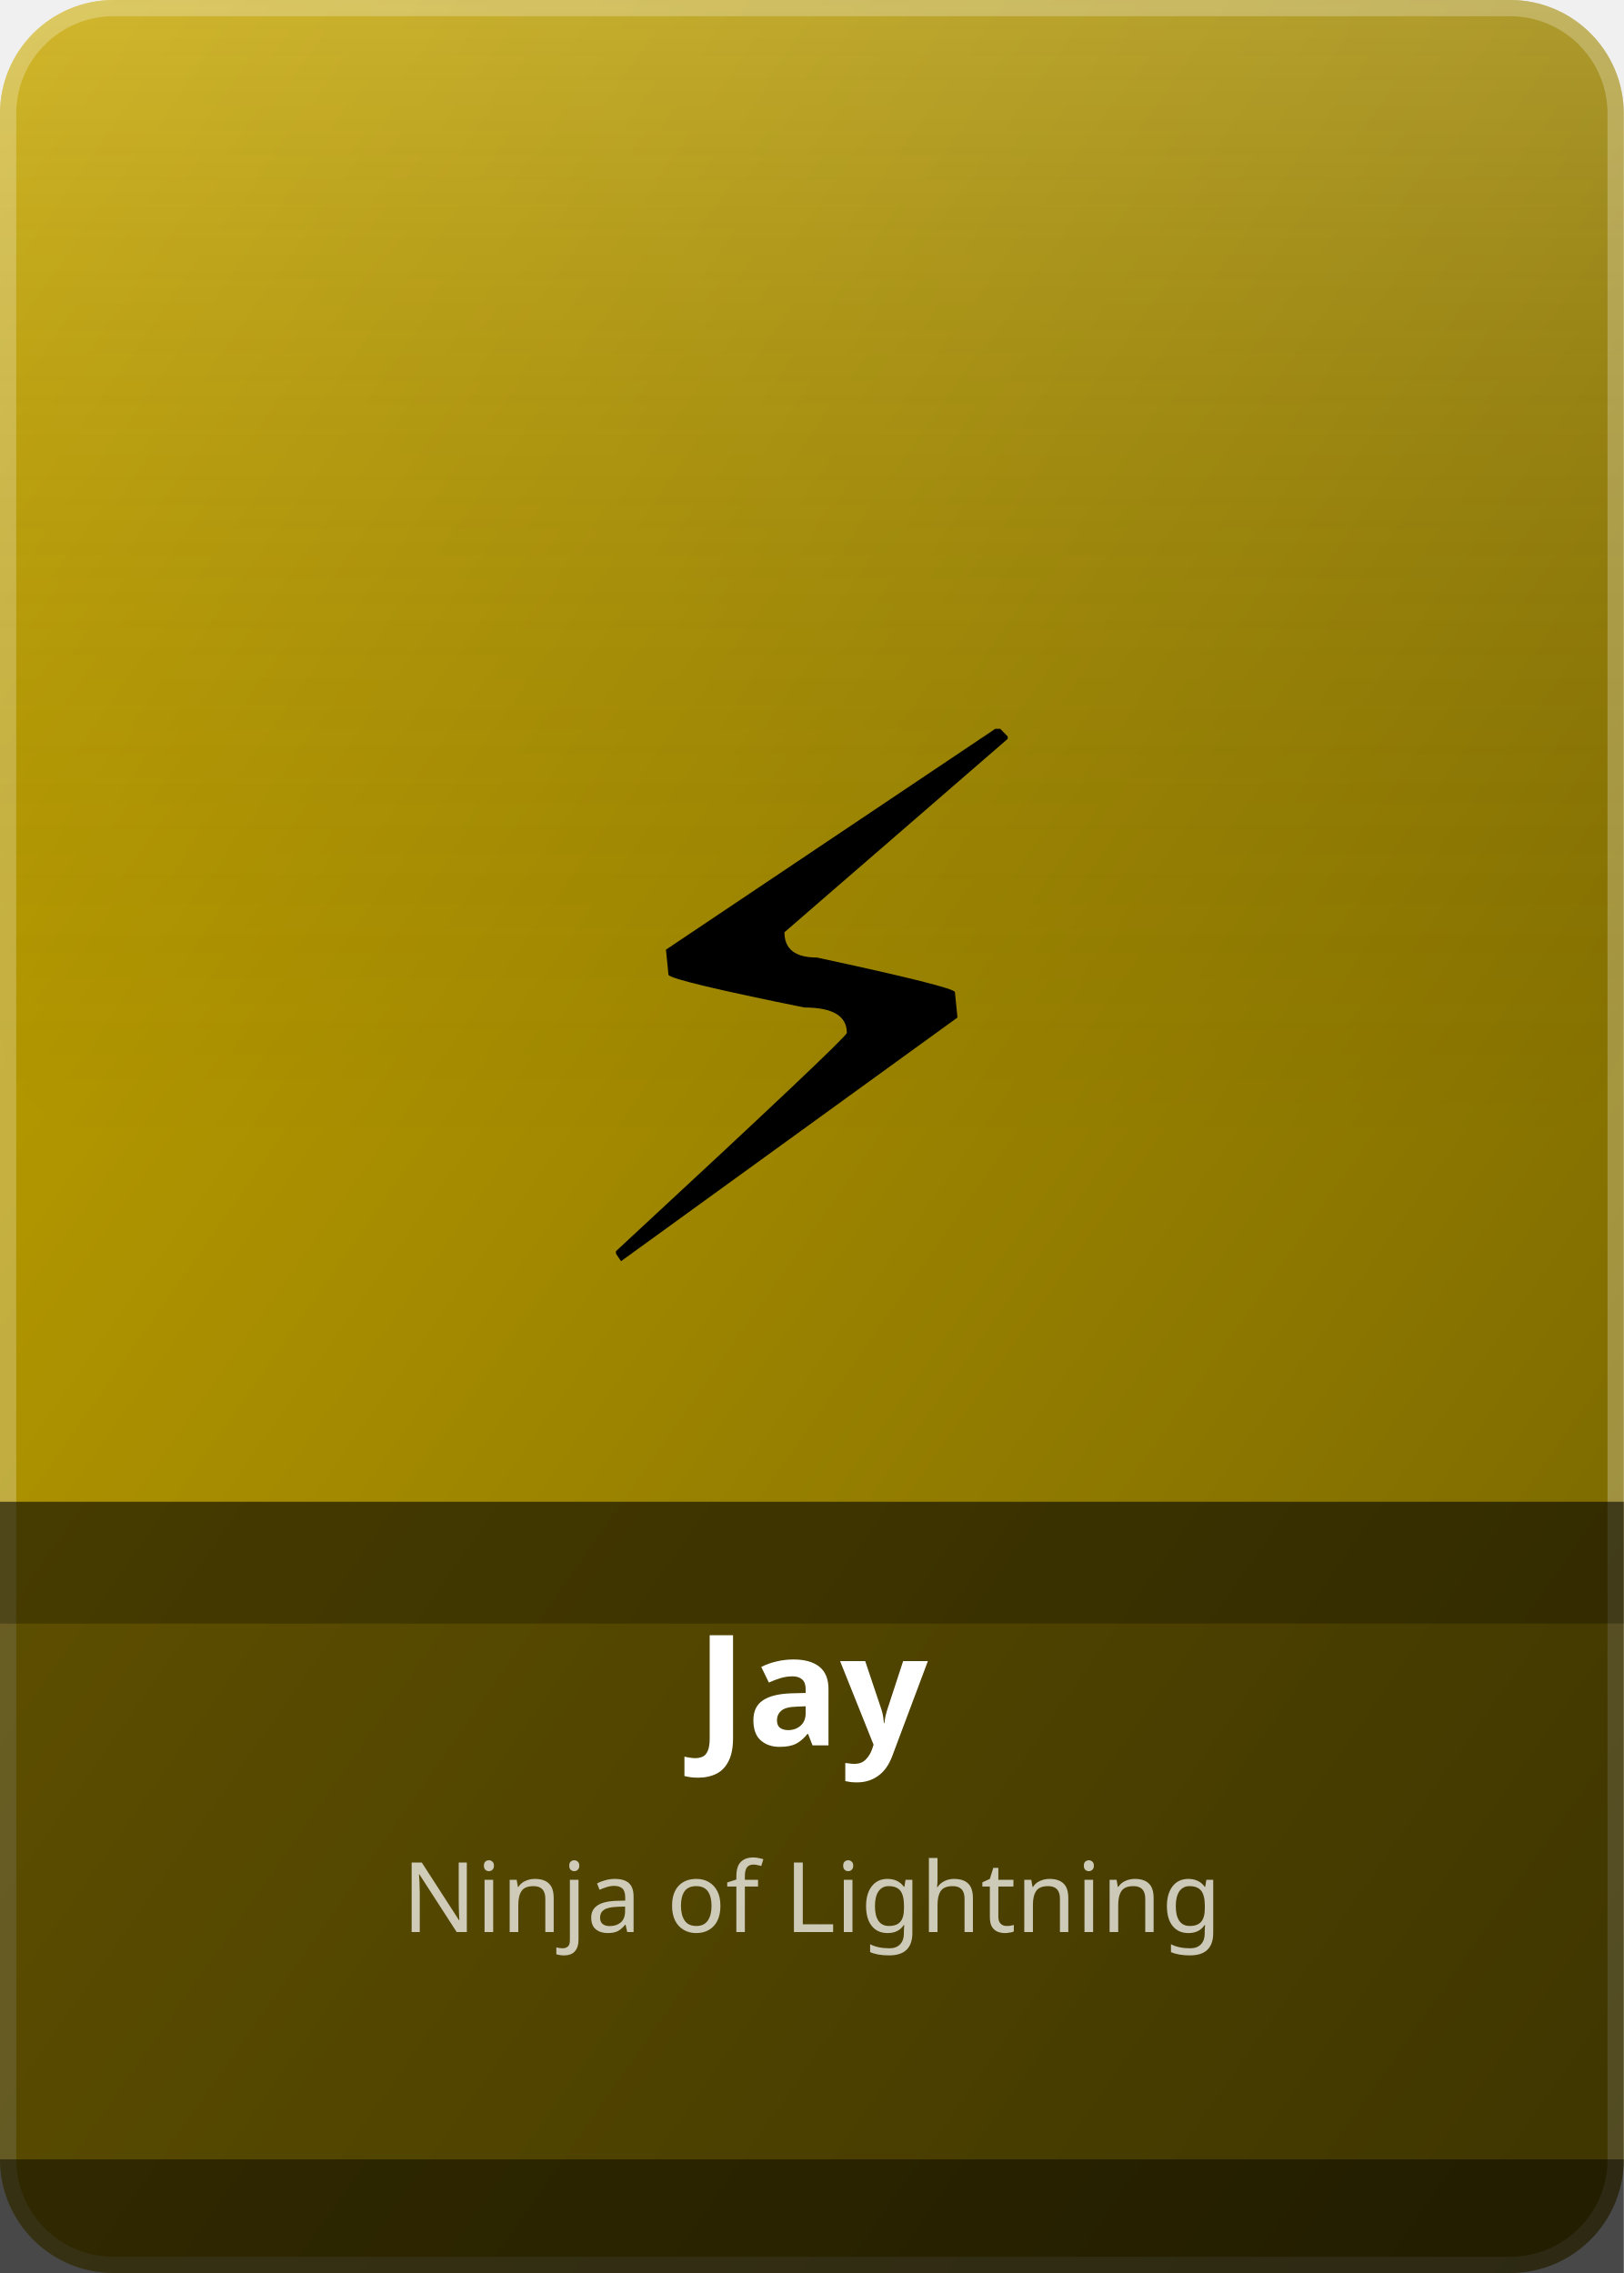
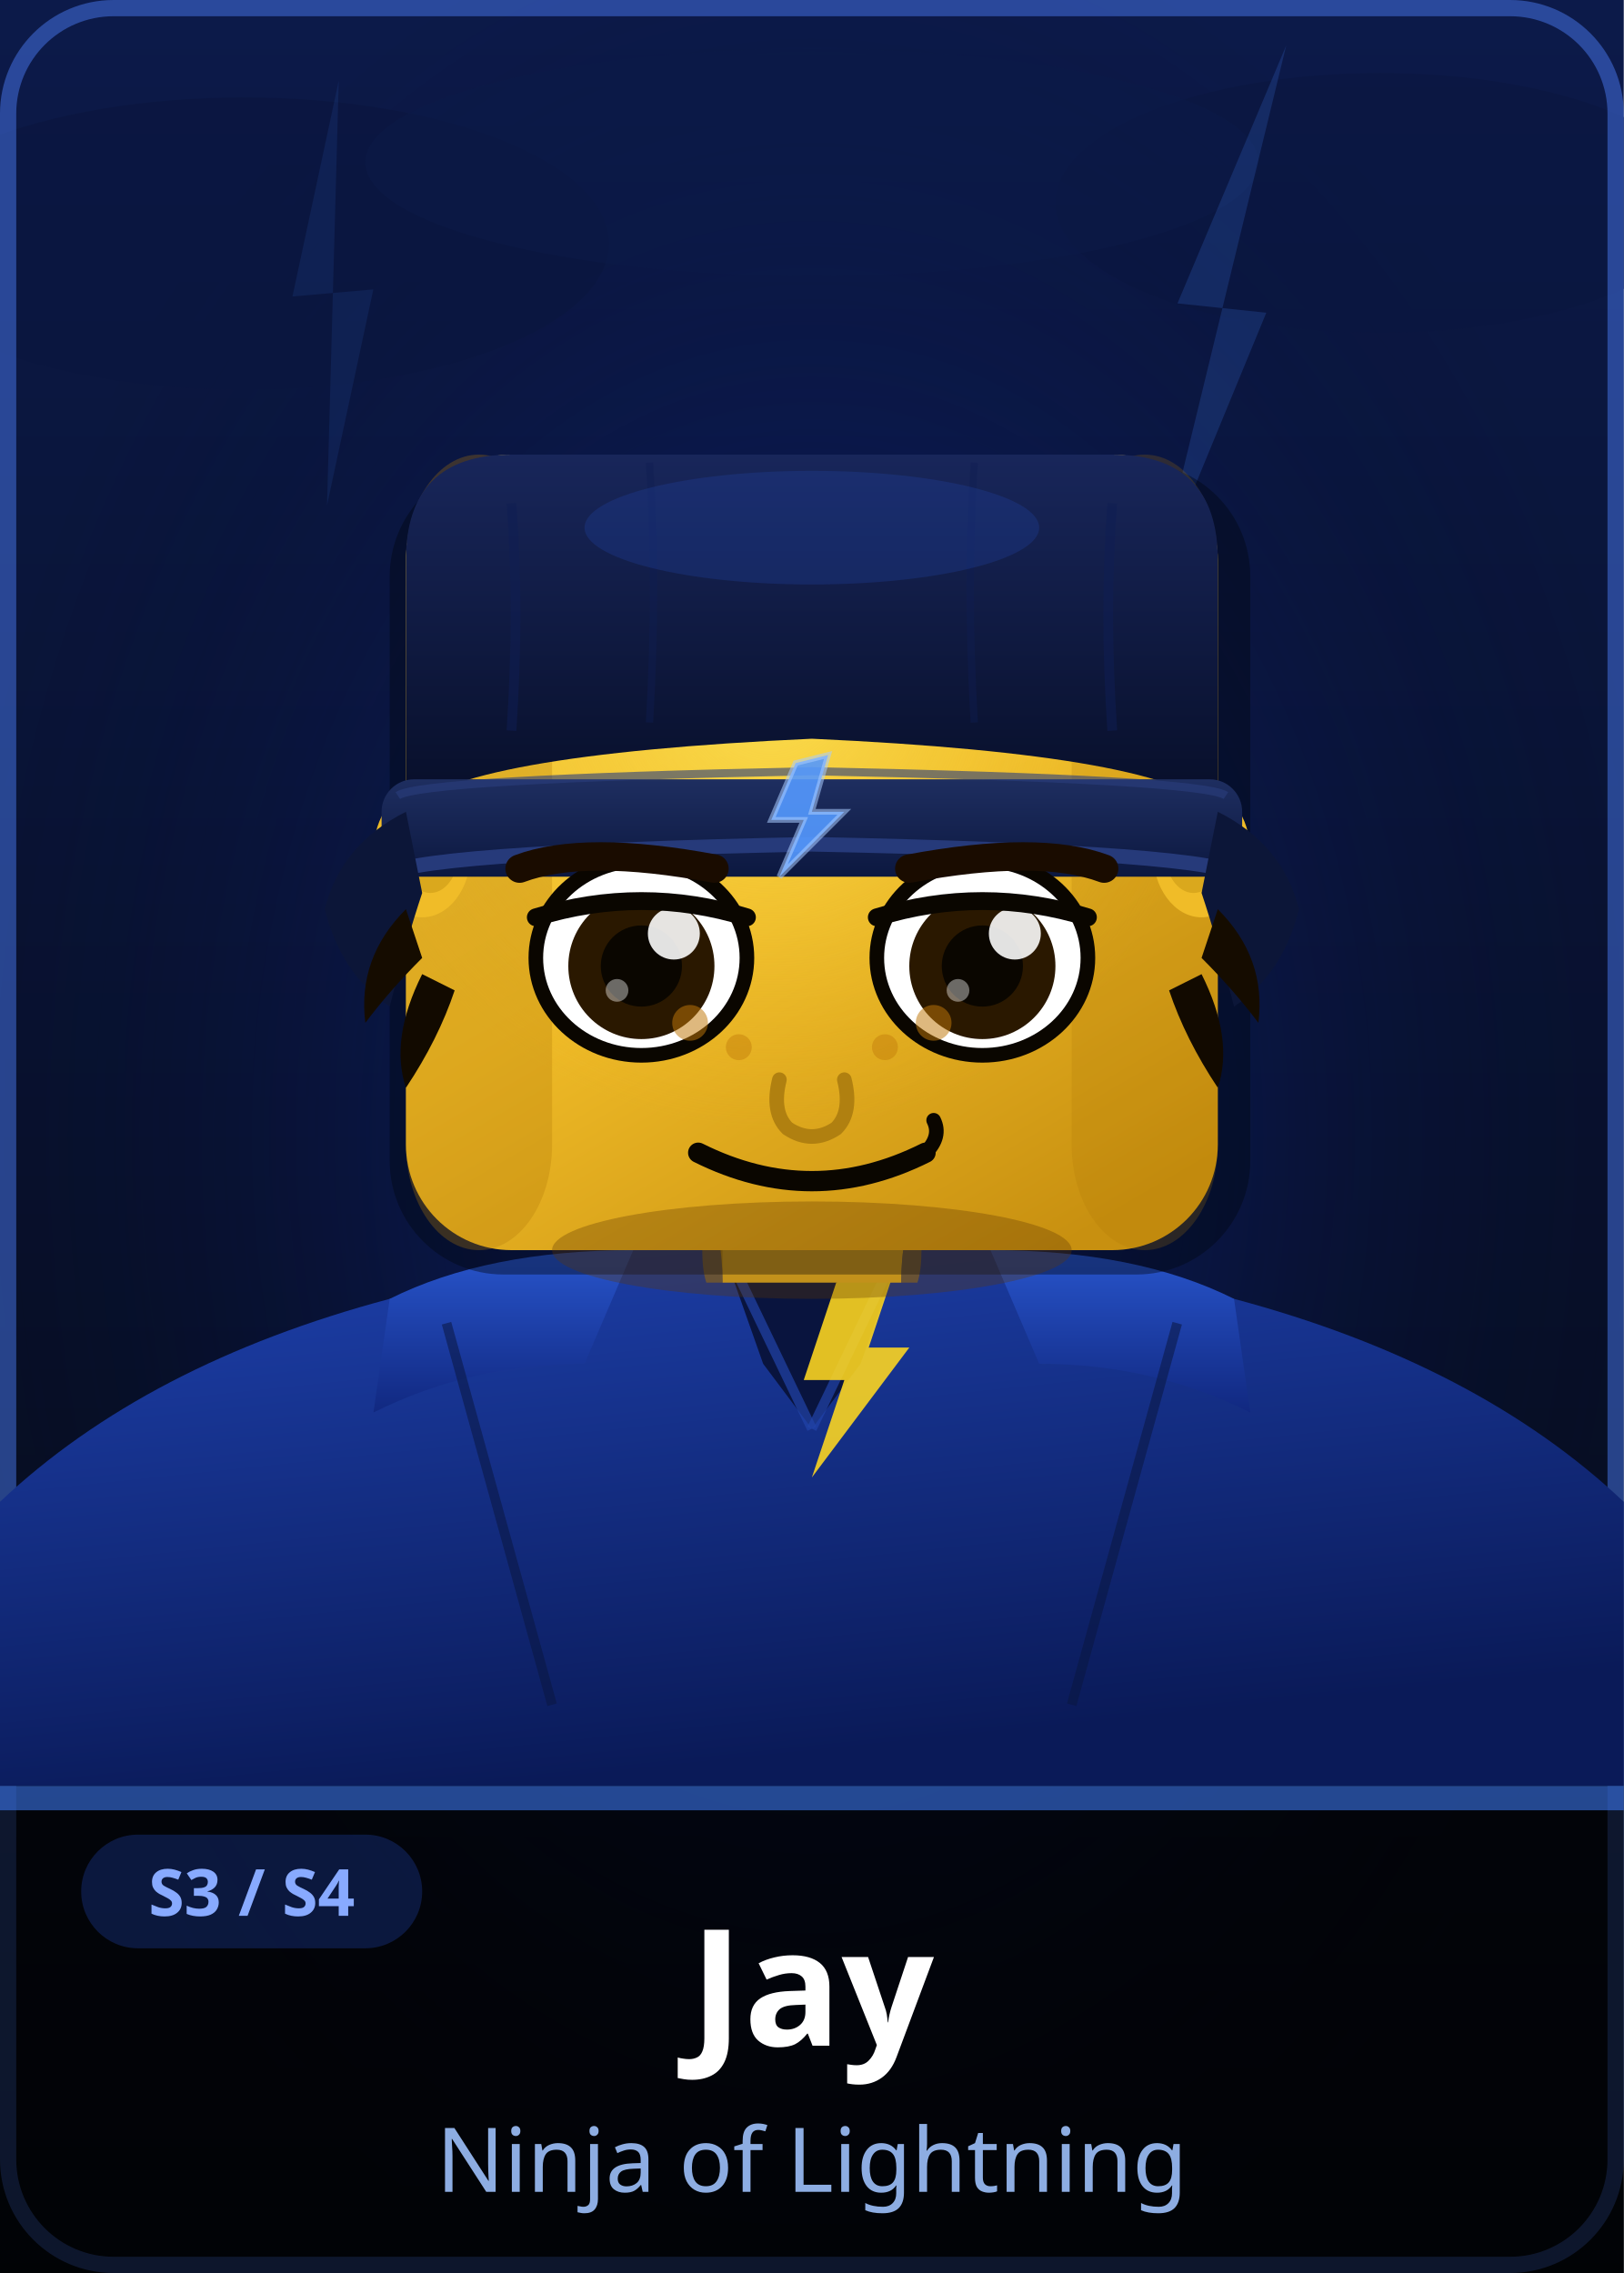
<svg xmlns="http://www.w3.org/2000/svg" viewBox="0 0 200 280" width="200" height="280">
  <defs>
-     <linearGradient id="bgjay" x1="0%" y1="0%" x2="100%" y2="100%">
-       <stop offset="0%" stop-color="#c8a800" />
-       <stop offset="100%" stop-color="#706000" />
+     <linearGradient id="bg" x1="0" y1="0" x2="0" y2="1" gradientUnits="objectBoundingBox">
+       <stop offset="0%" stop-color="#0c1a4a" />
+       <stop offset="100%" stop-color="#04080f" />
    </linearGradient>
-     <linearGradient id="shinejay" x1="0%" y1="0%" x2="0%" y2="100%">
-       <stop offset="0%" stop-color="rgba(255,255,255,0.18)" />
-       <stop offset="100%" stop-color="rgba(0,0,0,0)" />
+     <radialGradient id="elecglow" cx="50%" cy="50%" r="55%">
+       <stop offset="0%" stop-color="#1a44ff" stop-opacity="0.38" />
+       <stop offset="100%" stop-color="#000010" stop-opacity="0" />
+     </radialGradient>
+     <linearGradient id="faceBase" x1="0.2" y1="0" x2="0.8" y2="1" gradientUnits="objectBoundingBox">
+       <stop offset="0%" stop-color="#f8d040" />
+       <stop offset="50%" stop-color="#f0bc28" />
+       <stop offset="100%" stop-color="#c89010" />
+     </linearGradient>
+     <radialGradient id="faceLit" cx="45%" cy="30%" r="55%">
+       <stop offset="0%" stop-color="#ffe85a" stop-opacity="0.7" />
+       <stop offset="100%" stop-color="#f0bc28" stop-opacity="0" />
+     </radialGradient>
+     <linearGradient id="hatMain" x1="0" y1="0" x2="0" y2="1" gradientUnits="objectBoundingBox">
+       <stop offset="0%" stop-color="#18265a" />
+       <stop offset="100%" stop-color="#070e28" />
+     </linearGradient>
+     <linearGradient id="hatBand" x1="0" y1="0" x2="0" y2="1" gradientUnits="objectBoundingBox">
+       <stop offset="0%" stop-color="#1e2e60" />
+       <stop offset="100%" stop-color="#0c1840" />
+     </linearGradient>
+     <linearGradient id="gi" x1="0" y1="0" x2="0.3" y2="1" gradientUnits="objectBoundingBox">
+       <stop offset="0%" stop-color="#1e42b0" />
+       <stop offset="100%" stop-color="#0a1a58" />
+     </linearGradient>
+     <linearGradient id="giHi" x1="0" y1="0" x2="0" y2="1" gradientUnits="objectBoundingBox">
+       <stop offset="0%" stop-color="#2855cc" />
+       <stop offset="100%" stop-color="#112880" />
    </linearGradient>
  </defs>
-   <rect width="200" height="280" fill="url(#bgjay)" rx="14" />
-   <rect width="200" height="140" fill="url(#shinejay)" rx="14" />
-   <rect x="1" y="1" width="198" height="278" fill="none" stroke="rgba(255,255,255,0.25)" stroke-width="2" rx="13" />
-   <text x="100" y="130" font-size="90" text-anchor="middle" dominant-baseline="middle">⚡</text>
-   <rect x="0" y="185" width="200" height="95" fill="rgba(0,0,0,0.45)" rx="0" />
-   <rect x="0" y="266" width="200" height="14" fill="rgba(0,0,0,0.45)" rx="0" />
-   <rect x="0" y="185" width="200" height="15" fill="rgba(0,0,0,0.25)" />
-   <text x="100" y="215" font-size="19" font-weight="bold" text-anchor="middle" fill="white" font-family="system-ui,sans-serif">Jay</text>
-   <text x="100" y="238" font-size="12" text-anchor="middle" fill="rgba(255,255,255,0.72)" font-family="system-ui,sans-serif">Ninja of Lightning</text>
+   <rect width="200" height="280" fill="url(#bg)" />
+   <rect width="200" height="280" fill="url(#elecglow)" />
+   <ellipse cx="30" cy="30" rx="45" ry="18" fill="#0a1640" fill-opacity="0.70" />
+   <ellipse cx="170" cy="25" rx="40" ry="16" fill="#0a1640" fill-opacity="0.60" />
+   <ellipse cx="100" cy="20" rx="55" ry="14" fill="#0c1a48" fill-opacity="0.55" />
+   <polygon points="155,5 145,38 156,38 146,72" fill="#4488ff" fill-opacity="0.18" transform="rotate(6,151,38)" />
+   <polygon points="44,10 36,36 46,36 38,62" fill="#4488ff" fill-opacity="0.10" transform="rotate(-5,42,36)" />
+   <rect x="1" y="1" width="198" height="278" fill="none" stroke="#4878ee" stroke-opacity="0.50" stroke-width="2" rx="13" />
+   <path d="M0,220 L0,185 Q18,168 48,160 L78,154 Q90,151 100,151 Q110,151 122,154 L152,160 Q182,168 200,185 L200,220 Z" fill="url(#gi)" />
+   <path d="M48,160 Q60,154 78,154 L72,168 Q58,168 46,174 Z" fill="url(#giHi)" />
+   <path d="M152,160 Q140,154 122,154 L128,168 Q142,168 154,174 Z" fill="url(#giHi)" />
+   <path d="M88,151 L100,151 L112,151 L106,168 L100,176 L94,168 Z" fill="#09143e" />
+   <line x1="88" y1="151" x2="100" y2="176" stroke="#2244aa" stroke-width="1.2" stroke-opacity="0.7" />
+   <line x1="112" y1="151" x2="100" y2="176" stroke="#2244aa" stroke-width="1.2" stroke-opacity="0.7" />
+   <polygon points="103,158 99,170 104,170 100,182 112,166 107,166 111,154" fill="#ffd820" fill-opacity="0.88" />
+   <line x1="55" y1="163" x2="68" y2="210" stroke="#0a1640" stroke-width="1.2" stroke-opacity="0.55" />
+   <line x1="145" y1="163" x2="132" y2="210" stroke="#0a1640" stroke-width="1.2" stroke-opacity="0.55" />
+   <path d="M87,148 Q89,152 89,158 L111,158 Q111,152 113,148 Z" fill="#f0bc28" />
+   <path d="M87,148 Q86,155 87,158 L89,158 Q89,152 89,148 Z" fill="#b08010" fill-opacity="0.55" />
+   <path d="M113,148 Q114,155 113,158 L111,158 Q111,152 113,148 Z" fill="#b08010" fill-opacity="0.55" />
+   <rect x="48" y="57" width="106" height="100" fill="#020610" fill-opacity="0.40" rx="14" />
+   <rect x="50" y="56" width="100" height="98" fill="url(#faceBase)" rx="13" />
+   <rect x="50" y="56" width="100" height="98" fill="url(#faceLit)" rx="13" />
+   <rect x="50" y="56" width="18" height="98" fill="#b07808" fill-opacity="0.30" rx="13" />
+   <rect x="132" y="56" width="18" height="98" fill="#b07808" fill-opacity="0.22" rx="13" />
+   <ellipse cx="100" cy="154" rx="32" ry="6" fill="#603800" fill-opacity="0.32" />
+   <ellipse cx="52" cy="105" rx="6" ry="8" fill="#f0bc28" />
+   <ellipse cx="53" cy="105" rx="3.5" ry="5" fill="#c09010" fill-opacity="0.45" />
+   <ellipse cx="148" cy="105" rx="6" ry="8" fill="#f0bc28" />
+   <ellipse cx="147" cy="105" rx="3.5" ry="5" fill="#c09010" fill-opacity="0.45" />
+   <path d="M63,56 Q50,56 50,69 L50,100 Q56,93 100,91 Q144,93 150,100 L150,69 Q150,56 137,56 Z" fill="url(#hatMain)" />
+   <rect x="47" y="96" width="106" height="12" fill="url(#hatBand)" rx="4" />
+   <path d="M47,108 Q50,105 100,104 Q150,105 153,108" stroke="#263a7a" stroke-width="1.8" fill="none" />
+   <path d="M49,98 Q52,96 100,95 Q148,96 151,98" stroke="#2a3e7e" stroke-width="1" fill="none" stroke-opacity="0.6" />
+   <path d="M63,62 Q64,75 63,90" stroke="#0f1e52" stroke-width="1.2" fill="none" stroke-opacity="0.55" />
+   <path d="M80,57 Q81,72 80,89" stroke="#0f1e52" stroke-width="0.9" fill="none" stroke-opacity="0.42" />
+   <path d="M120,57 Q119,72 120,89" stroke="#0f1e52" stroke-width="0.9" fill="none" stroke-opacity="0.42" />
+   <path d="M137,62 Q136,75 137,90" stroke="#0f1e52" stroke-width="1.2" fill="none" stroke-opacity="0.55" />
+   <ellipse cx="100" cy="65" rx="28" ry="7" fill="#2244aa" fill-opacity="0.28" />
+   <polygon points="98,94 95,101 99,101 96,108 104,100 100,100 102,93" fill="#5599ff" fill-opacity="0.90" />
+   <polygon points="98,94 95,101 99,101 96,108 104,100 100,100 102,93" fill="none" stroke="#aaccff" stroke-width="0.7" stroke-opacity="0.55" />
+   <path d="M50,100 Q42,104 40,112 Q42,120 48,124 Q50,116 52,110 Z" fill="#0c1638" />
+   <path d="M150,100 Q158,104 160,112 Q158,120 152,124 Q150,116 148,110 Z" fill="#0c1638" />
+   <path d="M50,112 Q44,118 45,126 Q48,122 52,118 Z" fill="#150c00" />
+   <path d="M150,112 Q156,118 155,126 Q152,122 148,118 Z" fill="#150c00" />
+   <path d="M52,120 Q48,128 50,134 Q54,128 56,122 Z" fill="#120a00" />
+   <path d="M148,120 Q152,128 150,134 Q146,128 144,122 Z" fill="#120a00" />
+   <ellipse cx="79" cy="118" rx="13" ry="12" fill="white" />
+   <ellipse cx="79" cy="119" rx="9" ry="9" fill="#2a1800" />
+   <ellipse cx="79" cy="119" rx="5" ry="5" fill="#0a0600" />
+   <circle cx="83" cy="115" r="3.2" fill="white" fill-opacity="0.88" />
+   <circle cx="76" cy="122" r="1.4" fill="white" fill-opacity="0.40" />
+   <ellipse cx="79" cy="118" rx="13" ry="12" fill="none" stroke="#0a0600" stroke-width="1.8" />
+   <path d="M66,113 Q79,109 92,113" stroke="#0a0600" stroke-width="2.2" fill="none" stroke-linecap="round" />
+   <ellipse cx="121" cy="118" rx="13" ry="12" fill="white" />
+   <ellipse cx="121" cy="119" rx="9" ry="9" fill="#2a1800" />
+   <ellipse cx="121" cy="119" rx="5" ry="5" fill="#0a0600" />
+   <circle cx="125" cy="115" r="3.2" fill="white" fill-opacity="0.88" />
+   <circle cx="118" cy="122" r="1.4" fill="white" fill-opacity="0.40" />
+   <ellipse cx="121" cy="118" rx="13" ry="12" fill="none" stroke="#0a0600" stroke-width="1.8" />
+   <path d="M108,113 Q121,109 134,113" stroke="#0a0600" stroke-width="2.2" fill="none" stroke-linecap="round" />
+   <path d="M64,107 Q72,104 88,107" stroke="#1a0c00" stroke-width="3.5" fill="none" stroke-linecap="round" />
+   <path d="M136,107 Q128,104 112,107" stroke="#1a0c00" stroke-width="3.5" fill="none" stroke-linecap="round" />
+   <path d="M96,133 Q95,137 97,139 Q100,141 103,139 Q105,137 104,133" stroke="#b08010" stroke-width="1.8" fill="none" stroke-linecap="round" />
+   <circle cx="85" cy="126" r="2.2" fill="#c07808" fill-opacity="0.52" />
+   <circle cx="91" cy="129" r="1.6" fill="#c07808" fill-opacity="0.42" />
+   <circle cx="115" cy="126" r="2.2" fill="#c07808" fill-opacity="0.52" />
+   <circle cx="109" cy="129" r="1.6" fill="#c07808" fill-opacity="0.42" />
+   <path d="M86,142 Q100,149 114,142" stroke="#0a0600" stroke-width="2.5" fill="none" stroke-linecap="round" />
+   <path d="M114,142 Q116,140 115,138" stroke="#0a0600" stroke-width="1.8" fill="none" stroke-linecap="round" />
+   <rect x="0" y="220" width="200" height="60" fill="#000000" fill-opacity="0.65" />
+   <rect x="0" y="220" width="200" height="3" fill="#4080ff" fill-opacity="0.55" />
+   <rect x="10" y="226" width="42" height="14" fill="#2a55dd" fill-opacity="0.25" rx="7" />
+   <text x="31" y="236" font-size="8" text-anchor="middle" fill="#88aaff" font-family="sans-serif" font-weight="bold">S3 / S4</text>
+   <text x="100" y="252" font-size="20" font-weight="bold" text-anchor="middle" fill="white" font-family="sans-serif">Jay</text>
+   <text x="100" y="270" font-size="11" text-anchor="middle" fill="#a0c4ff" fill-opacity="0.88" font-family="sans-serif">Ninja of Lightning</text>
</svg>
